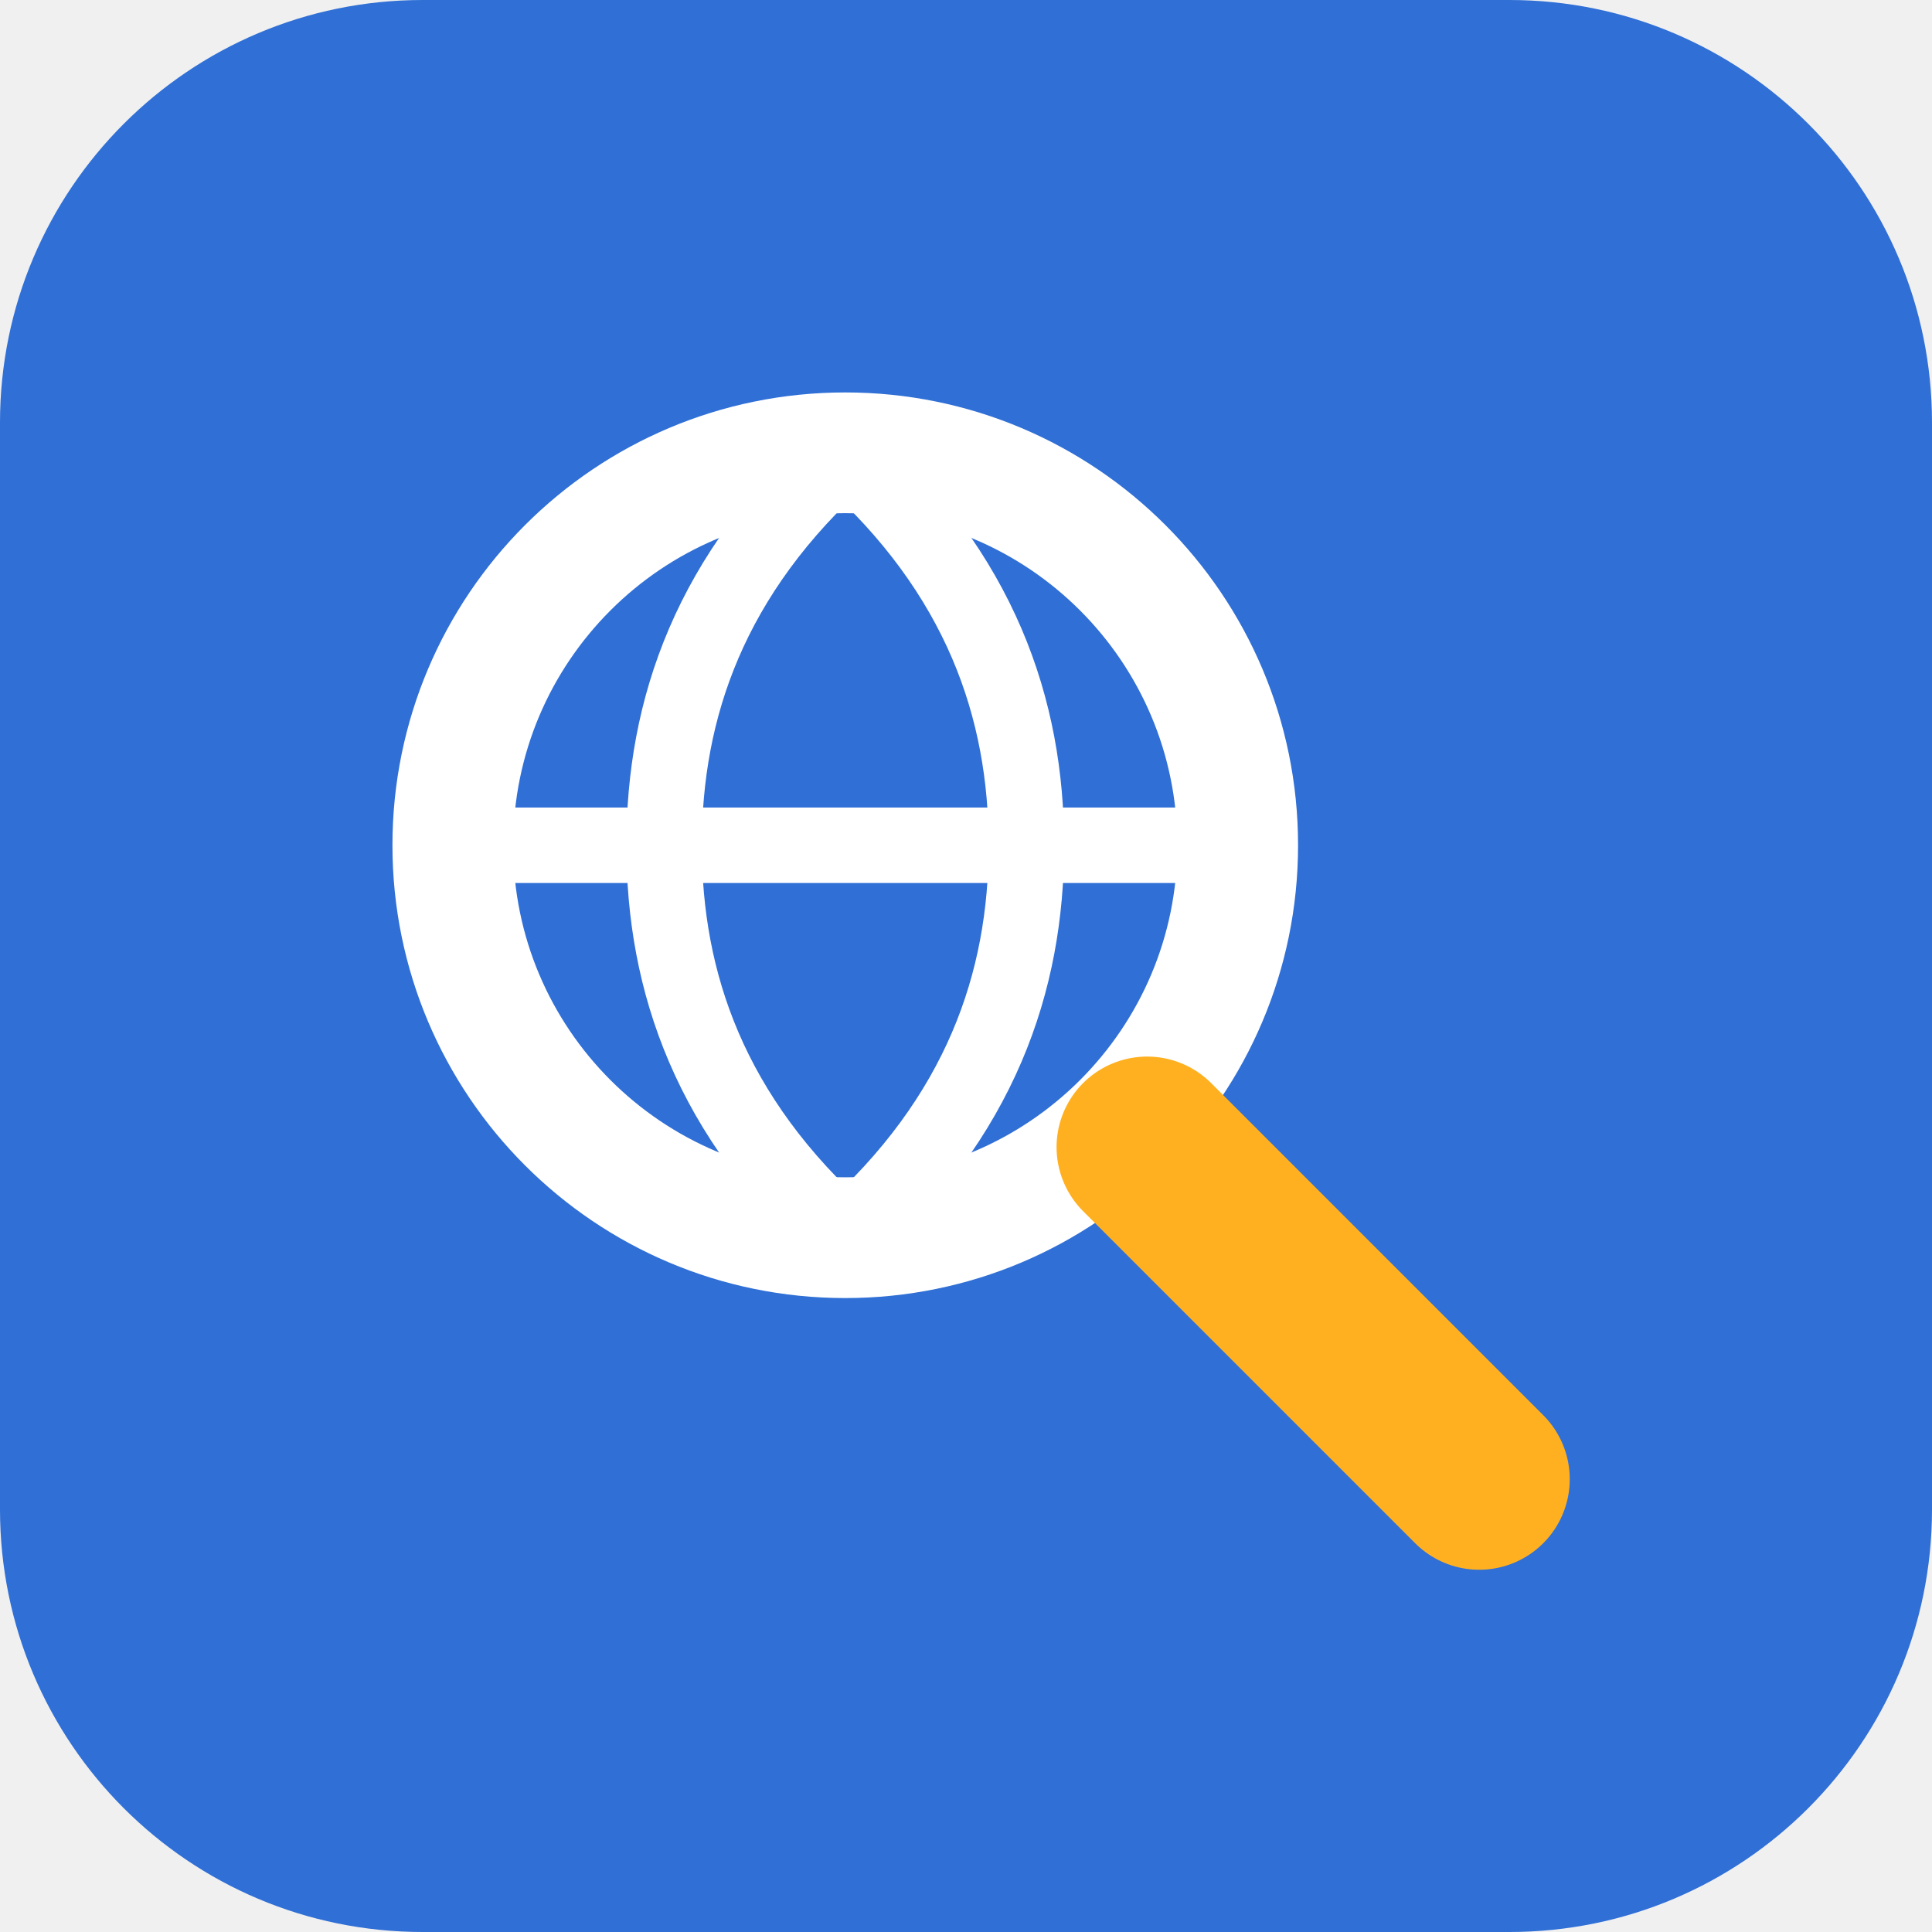
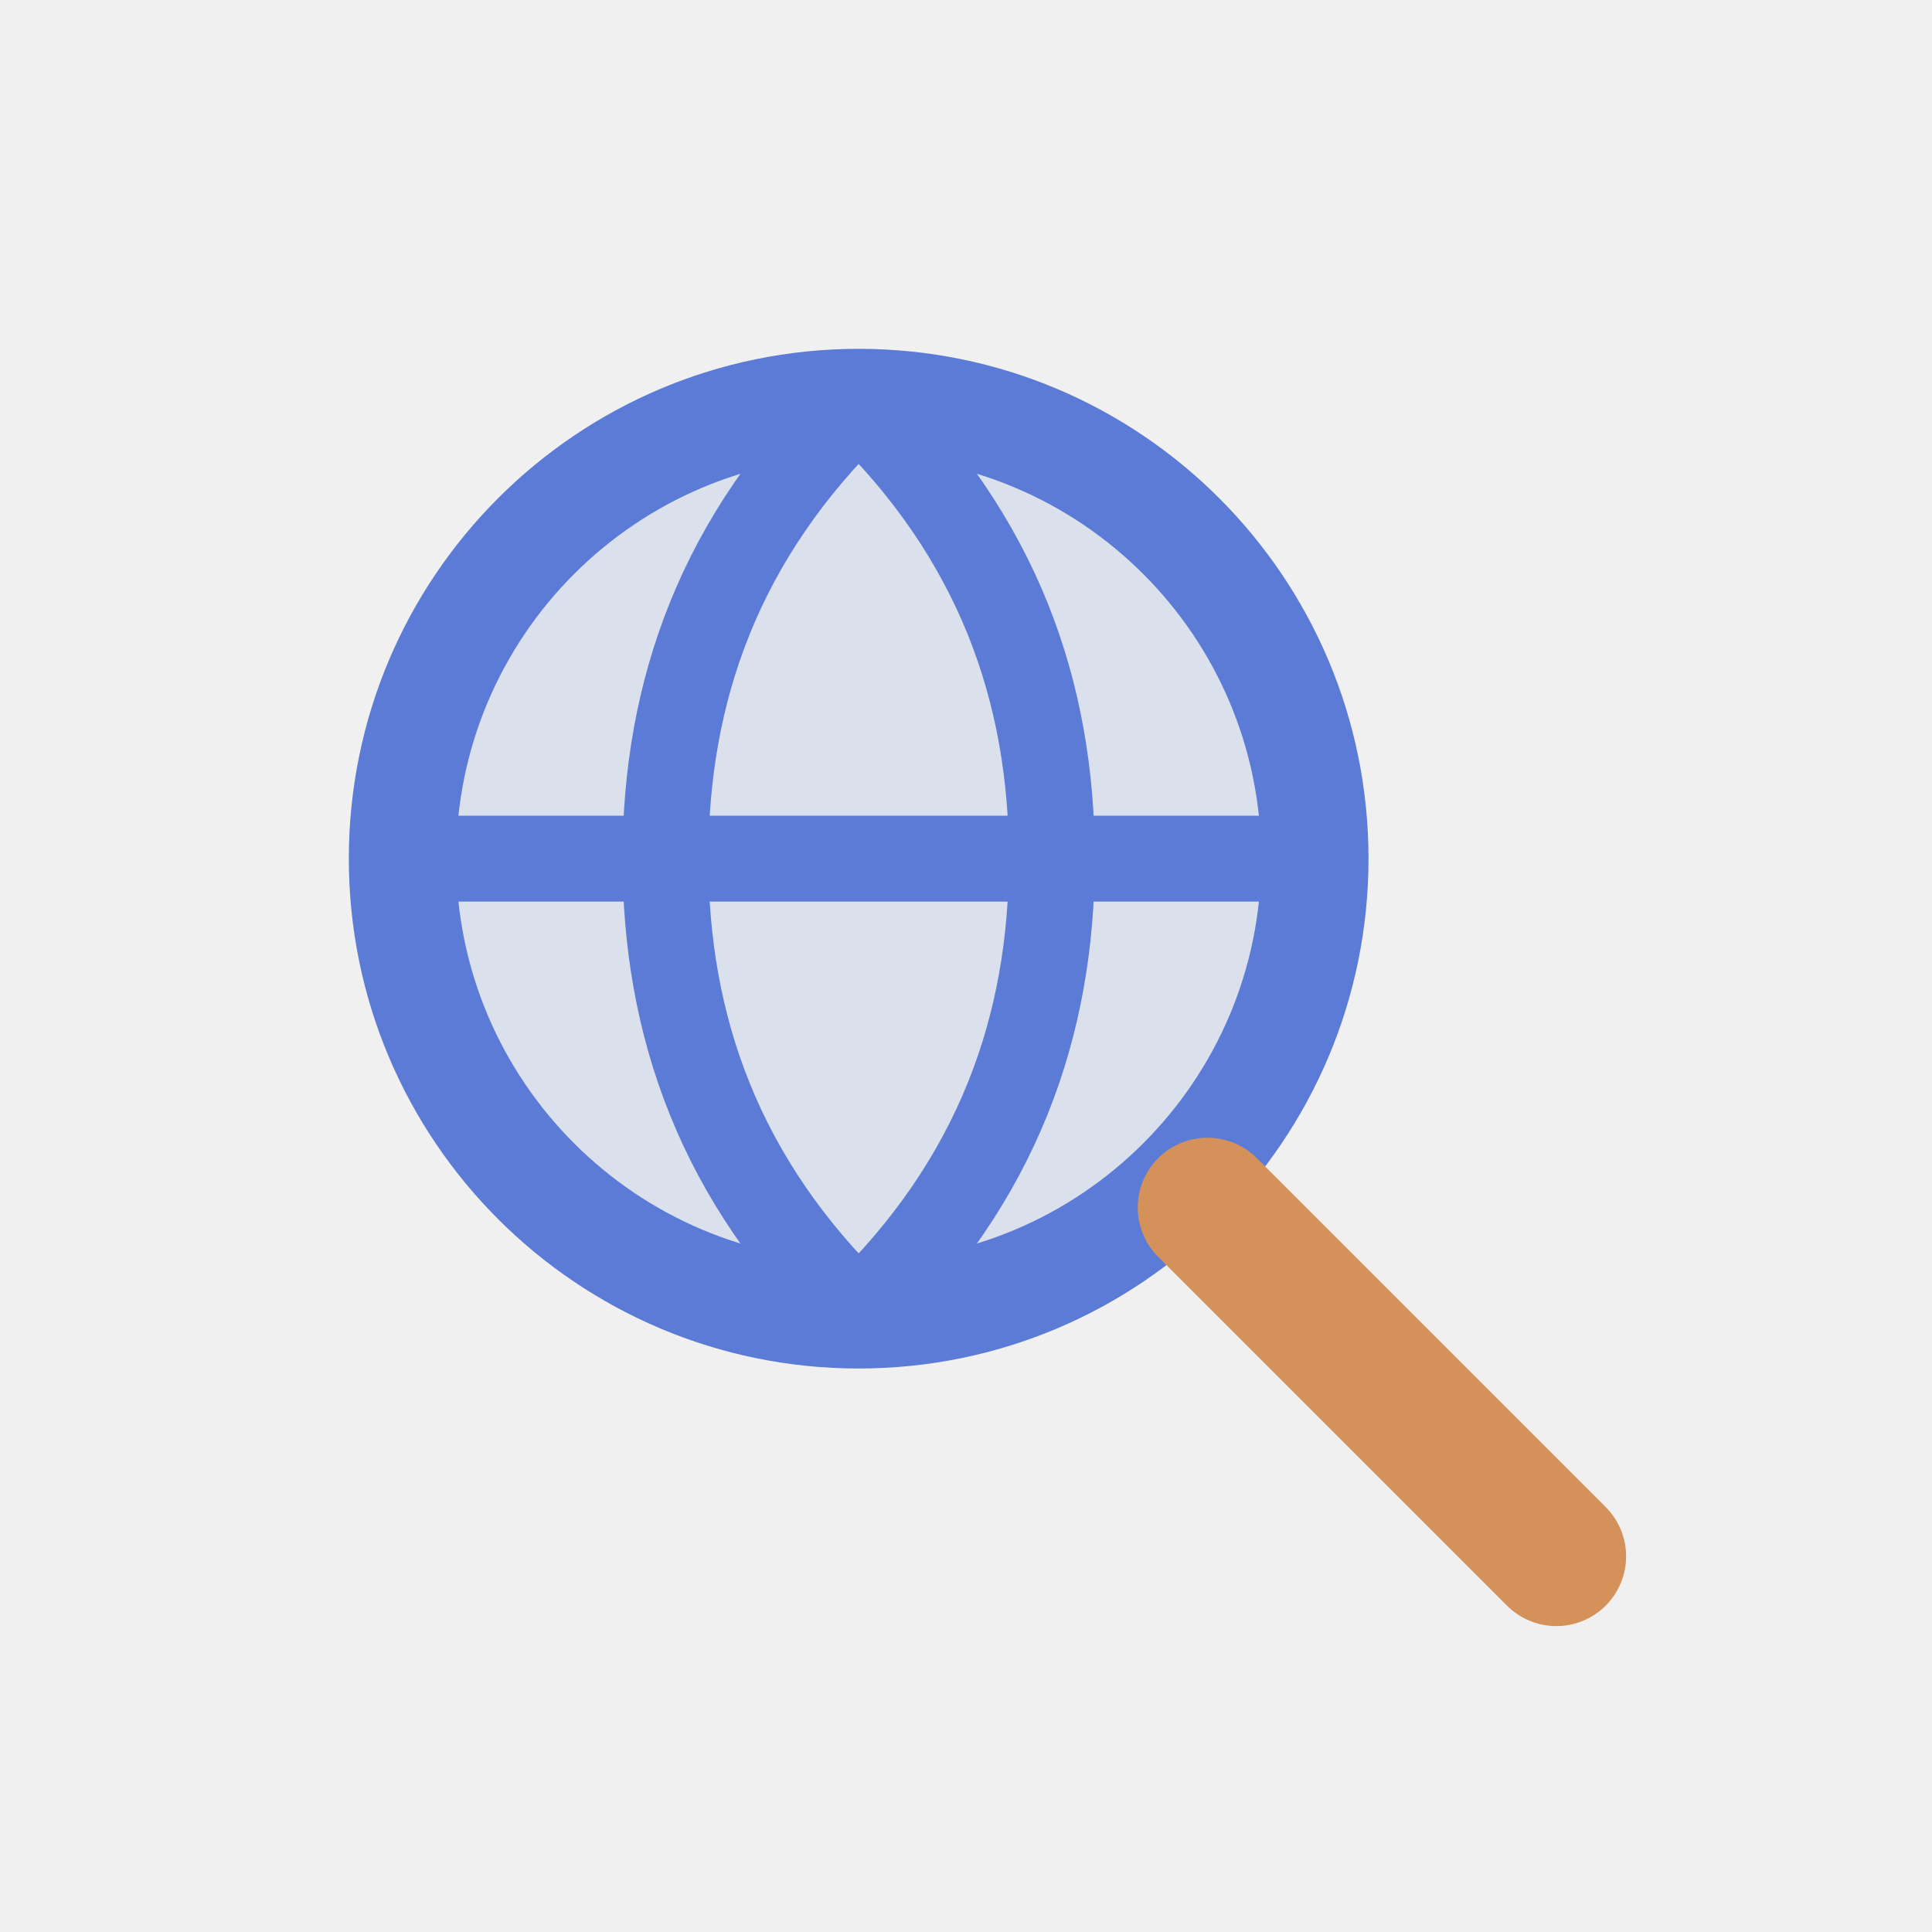
- <svg xmlns="http://www.w3.org/2000/svg" viewBox="0 0 64 64" width="64" height="64">
-   <rect width="64" height="64" rx="14" fill="#2f6fd6" />
-   <circle cx="28" cy="28" r="13" fill="none" stroke="#fff" stroke-width="4" />
-   <path d="M15 28h26M28 15c-4.5 4-6 8.5-6 13s1.5 9 6 13M28 15c4.5 4 6 8.5 6 13s-1.5 9-6 13" fill="none" stroke="#fff" stroke-width="2.5" />
-   <path d="M38 38l11 11" stroke="#ffb020" stroke-width="6" stroke-linecap="round" />
+ <svg xmlns="http://www.w3.org/2000/svg" width="36" height="36" viewBox="0 0 36 36" fill="none" stroke-linecap="round" stroke-linejoin="round">
+   <circle cx="16" cy="16" r="8.5" fill="#5b7bd6" fill-opacity=".14" stroke="#5b7bd6" stroke-width="2" />
+   <path d="M7.5 16h17M16 7.5c-2.6 2.5-3.6 5.4-3.6 8.5s1 6 3.6 8.5M16 7.5c2.6 2.5 3.6 5.4 3.6 8.5s-1 6-3.6 8.5" stroke="#5b7bd6" stroke-width="1.6" />
+   <path d="m22.5 22.5 6.5 6.5" stroke="#d4925a" stroke-width="2.6" />
</svg>
